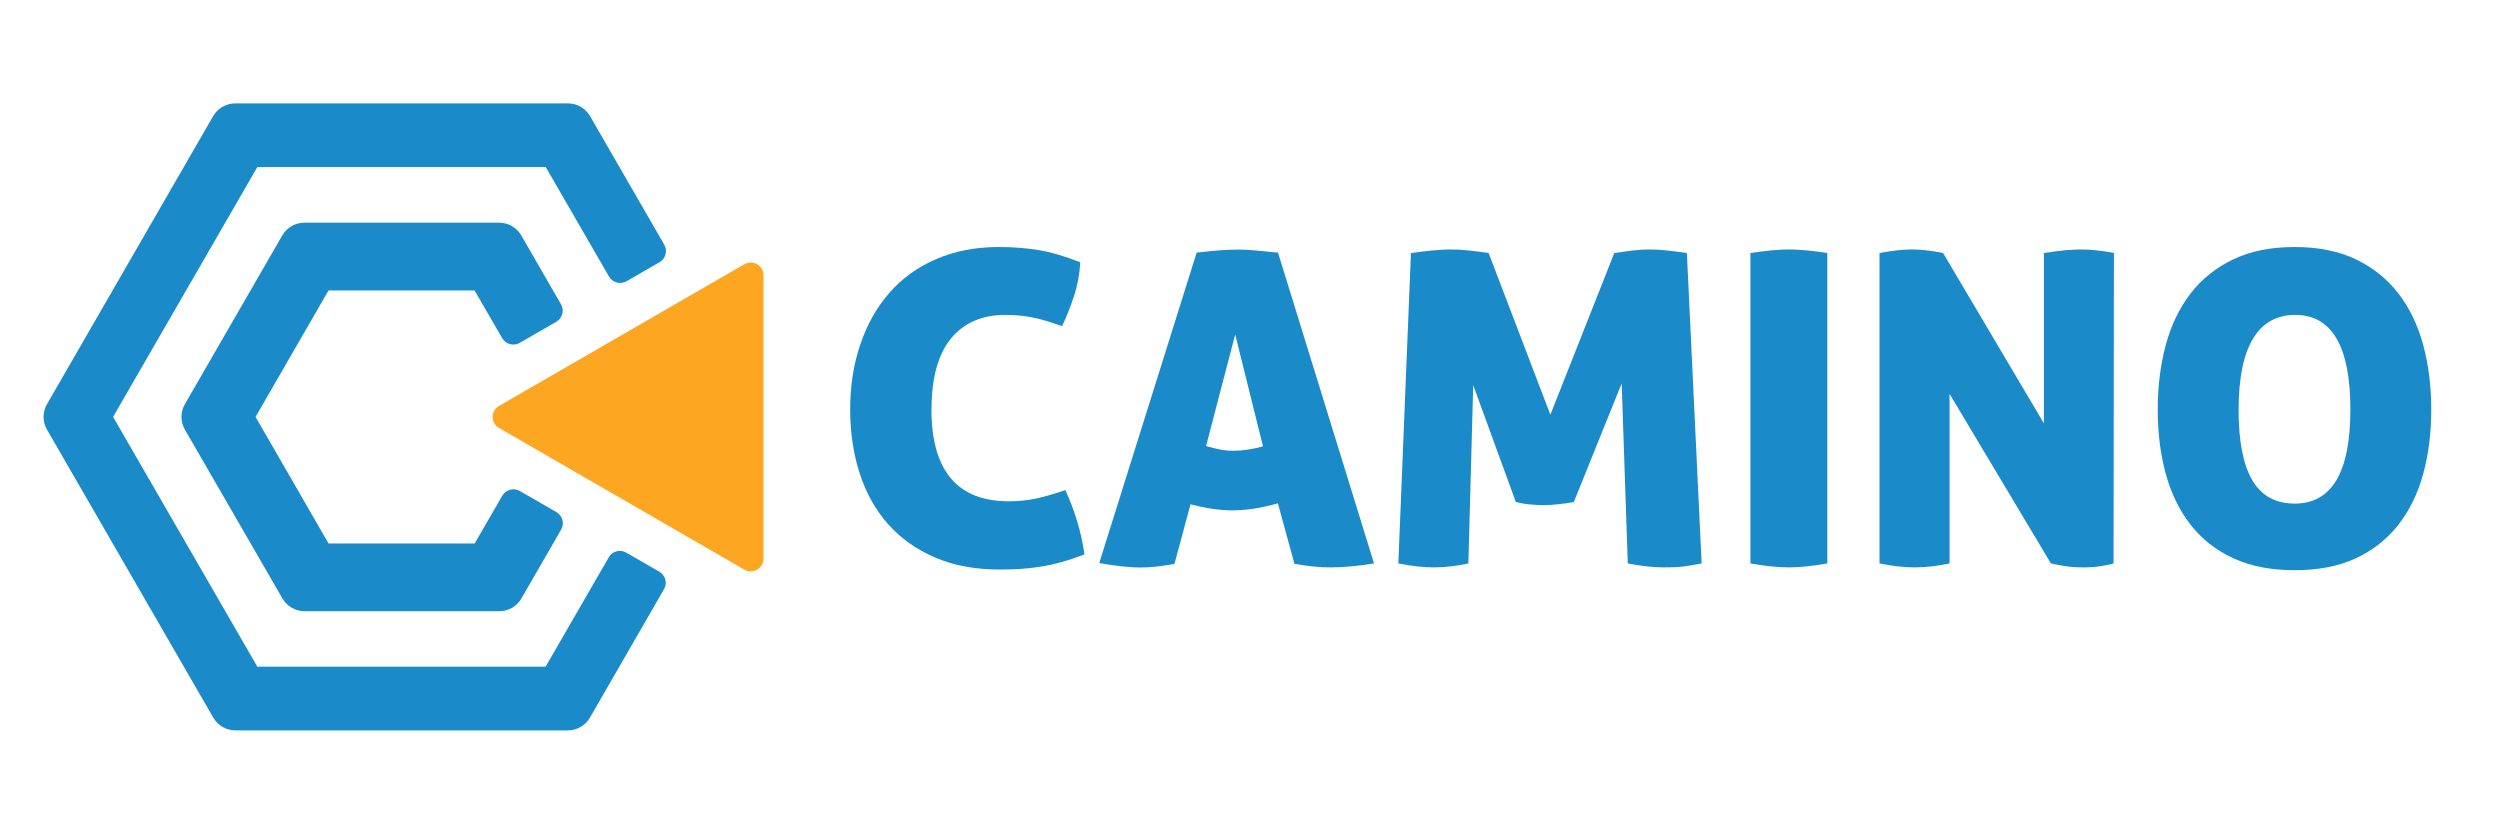
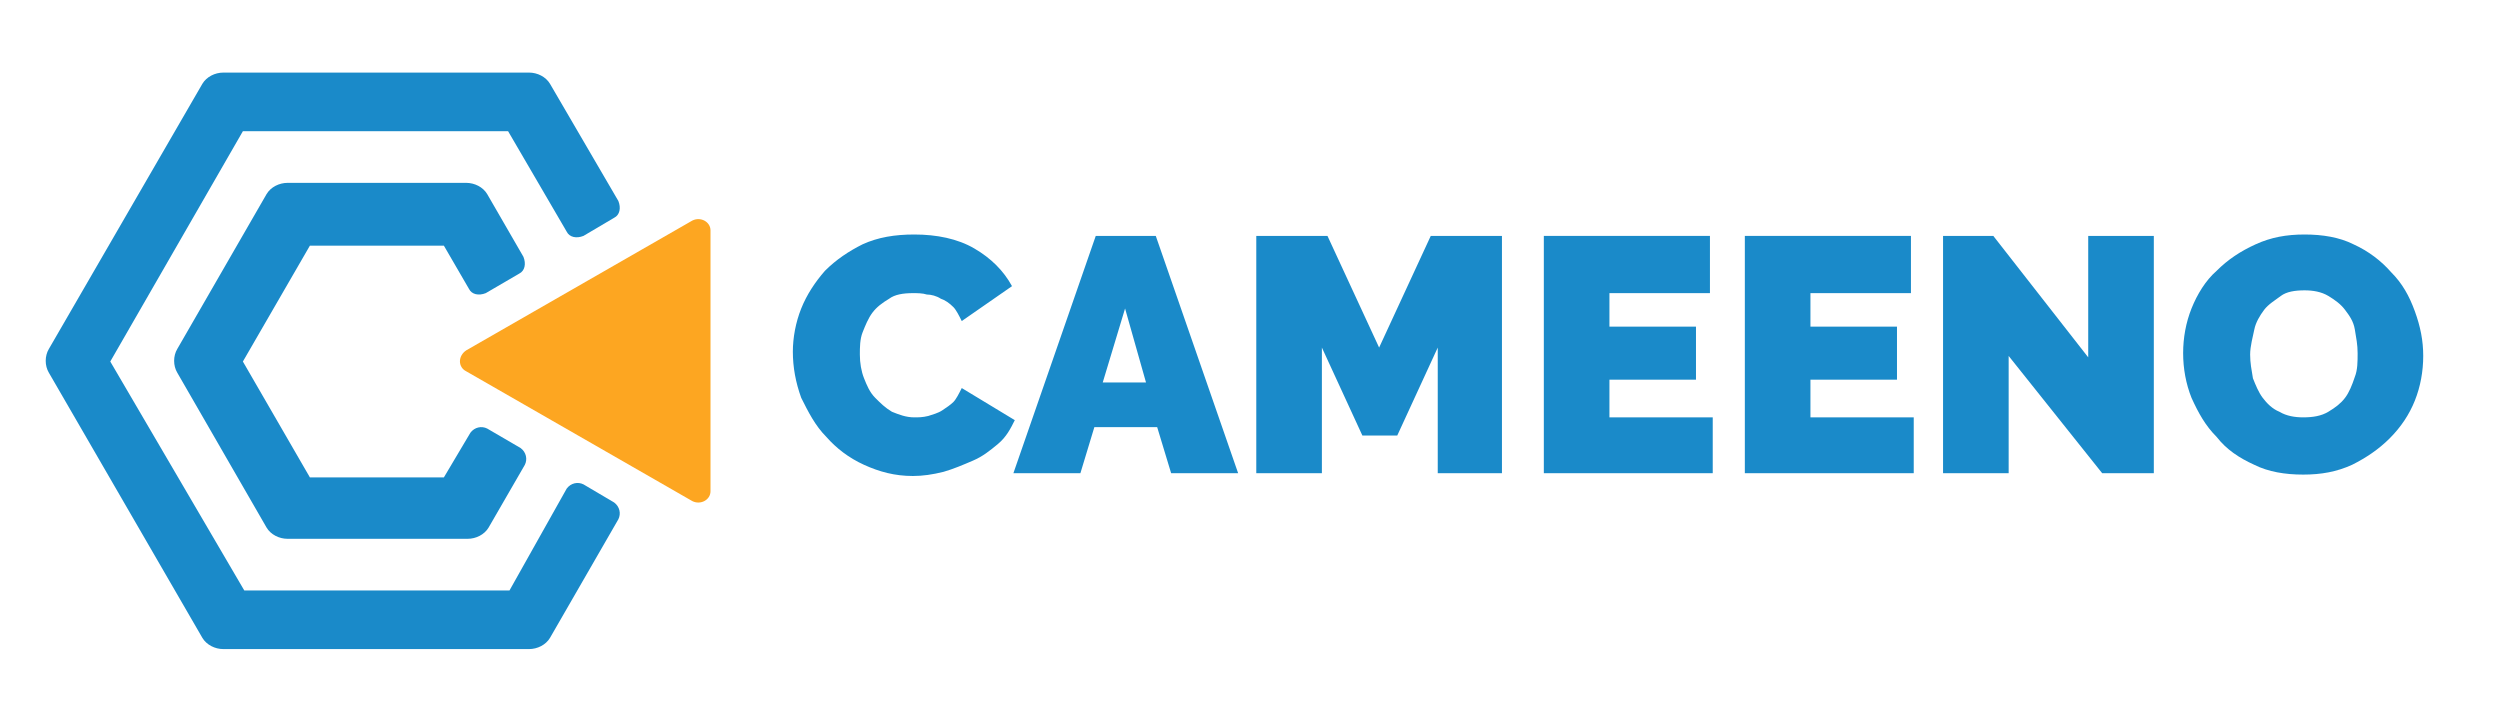
- <svg xmlns="http://www.w3.org/2000/svg" id="Layer_1" data-name="Layer 1" viewBox="0 0 196.34 64">
-   <defs>
-     <style>
-       .cls-1 {
-         fill: #fda621;
-       }
- 
-       .cls-2 {
-         fill: #1a8ac9;
-       }
-     </style>
-   </defs>
+ <svg xmlns="http://www.w3.org/2000/svg" version="1.1" id="Layer_1" x="0px" y="0px" viewBox="0 0 179.1 51.7" style="enable-background:new 0 0 179.1 51.7;" xml:space="preserve">
+   <style type="text/css">
+ 	.st0{fill:#1A8AC9;}
+ 	.st1{fill:#FDA621;}
+ </style>
  <g>
-     <path class="cls-2" d="M73.15,32.13c0,4.83,2.03,7.24,6.08,7.24,.73,0,1.42-.07,2.07-.2,.65-.14,1.44-.36,2.37-.68,.75,1.64,1.25,3.32,1.5,5.05-.66,.25-1.27,.46-1.84,.61-.57,.16-1.12,.28-1.64,.36s-1.04,.14-1.55,.17c-.51,.03-1.04,.05-1.59,.05-1.94,0-3.64-.31-5.1-.94-1.47-.63-2.7-1.5-3.69-2.61-.99-1.11-1.74-2.45-2.24-3.99-.5-1.55-.75-3.23-.75-5.05s.26-3.51,.79-5.07c.52-1.56,1.28-2.91,2.27-4.05,.99-1.14,2.21-2.03,3.67-2.66,1.46-.64,3.11-.96,4.95-.96,1.09,0,2.13,.08,3.11,.24s2.07,.48,3.28,.96c-.05,.93-.22,1.84-.51,2.71-.3,.88-.6,1.65-.92,2.3-.46-.16-.87-.29-1.25-.41-.38-.11-.73-.21-1.08-.27s-.68-.12-1.02-.15-.71-.05-1.09-.05c-1.84,0-3.27,.62-4.29,1.86-1.01,1.24-1.52,3.09-1.52,5.55Z" />
-     <path class="cls-2" d="M92.23,44.29c-.52,.09-1,.16-1.43,.21-.43,.04-.85,.07-1.26,.07s-.88-.03-1.42-.09-1.13-.14-1.79-.26l7.65-24.38c.59-.07,1.14-.12,1.66-.17,.51-.04,1.03-.07,1.55-.07,.43,0,.91,.02,1.42,.07,.51,.05,1.1,.1,1.76,.17l7.54,24.41c-1.3,.21-2.44,.31-3.41,.31-.46,0-.91-.02-1.37-.07-.46-.05-.95-.11-1.47-.21l-1.3-4.75c-.64,.18-1.25,.32-1.83,.41s-1.16,.14-1.72,.14c-.52,0-1.06-.04-1.6-.12-.55-.08-1.12-.2-1.71-.36l-1.26,4.68Zm4.78-18.03l-2.29,8.77c.39,.11,.75,.21,1.09,.27,.34,.07,.69,.1,1.06,.1,.39,0,.77-.03,1.14-.09,.38-.06,.77-.14,1.18-.26l-2.19-8.81Z" />
-     <path class="cls-2" d="M110.84,19.87c.48-.07,1-.13,1.55-.19,.56-.06,1.08-.09,1.55-.09s.95,.03,1.48,.09c.54,.06,1.03,.12,1.49,.19l4.85,12.7,5.02-12.7c.46-.07,.92-.13,1.38-.19,.47-.06,.93-.09,1.38-.09s.97,.03,1.47,.09c.5,.06,.99,.12,1.47,.19l1.16,24.38c-.36,.07-.77,.14-1.21,.21s-1.03,.1-1.76,.1c-.8,0-1.74-.1-2.83-.31l-.48-14.14-3.76,9.32c-.41,.07-.82,.13-1.23,.17-.41,.05-.79,.07-1.13,.07s-.7-.02-1.06-.05c-.36-.03-.74-.1-1.13-.19l-3.35-9.18-.38,14c-.96,.21-1.87,.31-2.73,.31-.8,0-1.72-.1-2.77-.31l.99-24.38Z" />
-     <path class="cls-2" d="M140.51,44.56c-.84,0-1.86-.1-3.04-.31V19.87c.61-.09,1.17-.16,1.67-.21,.5-.04,.94-.07,1.33-.07,.41,0,.87,.02,1.38,.07,.51,.05,1.06,.11,1.66,.21v24.38c-1.21,.21-2.21,.31-3,.31Z" />
-     <path class="cls-2" d="M147.61,19.87c.5-.09,.96-.16,1.37-.21,.41-.04,.81-.07,1.2-.07,.41,0,.84,.03,1.28,.09,.44,.06,.83,.12,1.14,.19l7.92,13.38v-13.38c.59-.09,1.13-.16,1.6-.21,.48-.04,.91-.07,1.3-.07s.8,.02,1.23,.07c.43,.05,.89,.11,1.37,.21l-.03,24.38c-.23,.07-.56,.14-.99,.21-.43,.07-.9,.1-1.4,.1-.57,0-1.08-.04-1.54-.12s-.79-.14-.99-.19l-7.96-13.32v13.32c-1,.21-1.91,.31-2.73,.31s-1.74-.1-2.77-.31V19.87Z" />
-     <path class="cls-2" d="M169.46,32.17c0-1.82,.21-3.51,.63-5.07,.42-1.56,1.07-2.91,1.95-4.05,.88-1.14,1.99-2.03,3.35-2.68,1.35-.65,2.96-.97,4.83-.97s3.47,.33,4.81,.97c1.34,.65,2.45,1.54,3.33,2.68,.88,1.14,1.53,2.49,1.95,4.05,.42,1.56,.63,3.25,.63,5.07s-.21,3.5-.63,5.04c-.42,1.54-1.07,2.87-1.95,4s-1.99,2-3.33,2.63c-1.34,.63-2.95,.94-4.81,.94s-3.48-.31-4.83-.94c-1.36-.63-2.47-1.5-3.35-2.63s-1.53-2.46-1.95-4c-.42-1.54-.63-3.21-.63-5.04Zm15.13,0c0-4.96-1.45-7.44-4.34-7.44s-4.44,2.48-4.44,7.44c0,2.48,.36,4.33,1.08,5.55s1.83,1.83,3.33,1.83c2.91,0,4.37-2.46,4.37-7.38Z" />
+     <path class="st0" d="M36.5,42.3h-19L7.9,25.9l9.5-16.5h19l4.2,7.2c0.2,0.4,0.7,0.5,1.2,0.3l2.2-1.3c0.4-0.2,0.5-0.7,0.3-1.2L39.4,6   c-0.3-0.5-0.9-0.8-1.5-0.8H16c-0.6,0-1.2,0.3-1.5,0.8l-11,19c-0.3,0.5-0.3,1.2,0,1.7l11,19c0.3,0.5,0.9,0.8,1.5,0.8h21.9   c0.6,0,1.2-0.3,1.5-0.8l4.9-8.5c0.2-0.4,0.1-0.9-0.3-1.2l-2.2-1.3c-0.4-0.2-0.9-0.1-1.2,0.3L36.5,42.3L36.5,42.3z" />
+     <path class="st0" d="M31.8,34.2h-9.6l-4.8-8.3l4.8-8.3h9.6l1.8,3.1c0.2,0.4,0.7,0.5,1.2,0.3l2.4-1.4c0.4-0.2,0.5-0.7,0.3-1.2   l-2.6-4.5c-0.3-0.5-0.9-0.8-1.5-0.8H20.6c-0.6,0-1.2,0.3-1.5,0.8L12.7,25c-0.3,0.5-0.3,1.2,0,1.7l6.4,11.1c0.3,0.5,0.9,0.8,1.5,0.8   h12.9c0.6,0,1.2-0.3,1.5-0.8l2.6-4.5c0.2-0.4,0.1-0.9-0.3-1.2l-2.4-1.4c-0.4-0.2-0.9-0.1-1.2,0.3L31.8,34.2L31.8,34.2z" />
+     <path class="st1" d="M33.4,26.6l16.2,9.3c0.6,0.3,1.3-0.1,1.3-0.7V16.5c0-0.6-0.7-1-1.3-0.7l-16.2,9.3   C32.8,25.5,32.8,26.3,33.4,26.6z" />
  </g>
-   <path class="cls-2" d="M42.86,52.36H20.21l-11.33-19.62L20.21,13.12h22.65l4.97,8.6c.28,.48,.89,.64,1.37,.37l2.6-1.5c.48-.28,.64-.89,.37-1.37l-5.83-10.1c-.36-.62-1.02-1-1.73-1H18.47c-.71,0-1.37,.38-1.73,1L3.69,31.74c-.36,.62-.36,1.38,0,2l13.06,22.62c.36,.62,1.02,1,1.73,1h26.12c.71,0,1.38-.38,1.73-1l5.82-10.09c.28-.48,.11-1.09-.37-1.37l-2.6-1.5c-.48-.28-1.09-.11-1.37,.37l-4.96,8.59Z" />
-   <path class="cls-2" d="M37.27,42.68h-11.47l-5.73-9.94,5.73-9.93h11.47l2.17,3.75c.28,.48,.89,.64,1.37,.37l2.88-1.66c.48-.28,.64-.89,.37-1.37l-3.12-5.41c-.36-.62-1.02-1-1.73-1h-15.31c-.71,0-1.37,.38-1.73,1l-7.65,13.25c-.36,.62-.36,1.38,0,2l7.66,13.26c.36,.62,1.02,1,1.73,1h15.31c.71,0,1.38-.38,1.73-1l3.12-5.41c.28-.48,.11-1.09-.37-1.37l-2.88-1.66c-.48-.28-1.09-.11-1.37,.37l-2.17,3.75Z" />
-   <path class="cls-1" d="M39.19,33.61l19.27,11.13c.67,.38,1.5-.1,1.5-.87V21.62c0-.77-.83-1.25-1.5-.87l-19.27,11.13c-.67,.38-.67,1.35,0,1.73Z" />
+   <g>
+     <path class="st0" d="M56.8,25.2c0-1,0.2-2.1,0.6-3.1c0.4-1,1-1.9,1.7-2.7c0.8-0.8,1.7-1.4,2.7-1.9c1.1-0.5,2.3-0.7,3.7-0.7   c1.6,0,3.1,0.3,4.3,1c1.2,0.7,2.1,1.6,2.7,2.7L68.9,23c-0.2-0.4-0.4-0.8-0.6-1c-0.3-0.3-0.6-0.5-0.9-0.6c-0.3-0.2-0.7-0.3-1-0.3   c-0.3-0.1-0.7-0.1-1-0.1c-0.7,0-1.3,0.1-1.7,0.4c-0.5,0.3-0.9,0.6-1.2,1s-0.5,0.9-0.7,1.4s-0.2,1.1-0.2,1.6c0,0.6,0.1,1.2,0.3,1.7   c0.2,0.5,0.4,1,0.8,1.4s0.7,0.7,1.2,1c0.5,0.2,1,0.4,1.6,0.4c0.3,0,0.6,0,1-0.1c0.3-0.1,0.7-0.2,1-0.4s0.6-0.4,0.8-0.6   s0.4-0.6,0.6-1l3.8,2.3c-0.3,0.6-0.6,1.2-1.2,1.7s-1.1,0.9-1.8,1.2c-0.7,0.3-1.4,0.6-2.1,0.8c-0.8,0.2-1.5,0.3-2.2,0.3   c-1.3,0-2.4-0.3-3.5-0.8s-2-1.2-2.7-2c-0.8-0.8-1.3-1.8-1.8-2.8C57,27.4,56.8,26.3,56.8,25.2z" />
+     <path class="st0" d="M78.5,16.9h4.3l5.9,17h-4.8l-1-3.3h-4.5l-1,3.3h-4.8L78.5,16.9z M82.1,27.4l-1.5-5.3l-1.6,5.3H82.1z" />
+     <path class="st0" d="M103,33.9v-9l-2.9,6.3h-2.5l-2.9-6.3v9h-4.7v-17h5.1l3.7,8l3.7-8h5.1v17H103z" />
+     <path class="st0" d="M122.7,29.8v4.1h-12.1v-17h11.9v4.1h-7.2v2.4h6.2v3.8h-6.2v2.7H122.7z" />
+     <path class="st0" d="M137.1,29.8v4.1h-12.1v-17h11.9v4.1h-7.2v2.4h6.2v3.8h-6.2v2.7H137.1z" />
+     <path class="st0" d="M143.9,25.5v8.4h-4.7v-17h3.6l6.8,8.7v-8.7h4.7v17h-3.7L143.9,25.5z" />
+     <path class="st0" d="M165,34c-1.3,0-2.5-0.2-3.5-0.7c-1.1-0.5-2-1.1-2.7-2c-0.8-0.8-1.3-1.7-1.8-2.8c-0.4-1-0.6-2.1-0.6-3.2   c0-1.1,0.2-2.2,0.6-3.2c0.4-1,1-2,1.8-2.7c0.8-0.8,1.7-1.4,2.8-1.9c1.1-0.5,2.2-0.7,3.5-0.7c1.3,0,2.5,0.2,3.5,0.7   c1.1,0.5,2,1.2,2.7,2c0.8,0.8,1.3,1.7,1.7,2.8s0.6,2.1,0.6,3.2c0,1.1-0.2,2.2-0.6,3.2c-0.4,1-1,1.9-1.8,2.7   c-0.8,0.8-1.7,1.4-2.7,1.9C167.4,33.8,166.3,34,165,34z M161.2,25.4c0,0.6,0.1,1.1,0.2,1.7c0.2,0.5,0.4,1,0.7,1.4   c0.3,0.4,0.7,0.8,1.2,1c0.5,0.3,1.1,0.4,1.7,0.4c0.7,0,1.3-0.1,1.8-0.4c0.5-0.3,0.9-0.6,1.2-1c0.3-0.4,0.5-0.9,0.7-1.5   c0.2-0.5,0.2-1.1,0.2-1.7c0-0.6-0.1-1.1-0.2-1.7s-0.4-1-0.7-1.4c-0.3-0.4-0.7-0.7-1.2-1s-1.1-0.4-1.7-0.4c-0.7,0-1.3,0.1-1.7,0.4   s-0.9,0.6-1.2,1s-0.6,0.9-0.7,1.4S161.2,24.8,161.2,25.4z" />
+   </g>
</svg>
